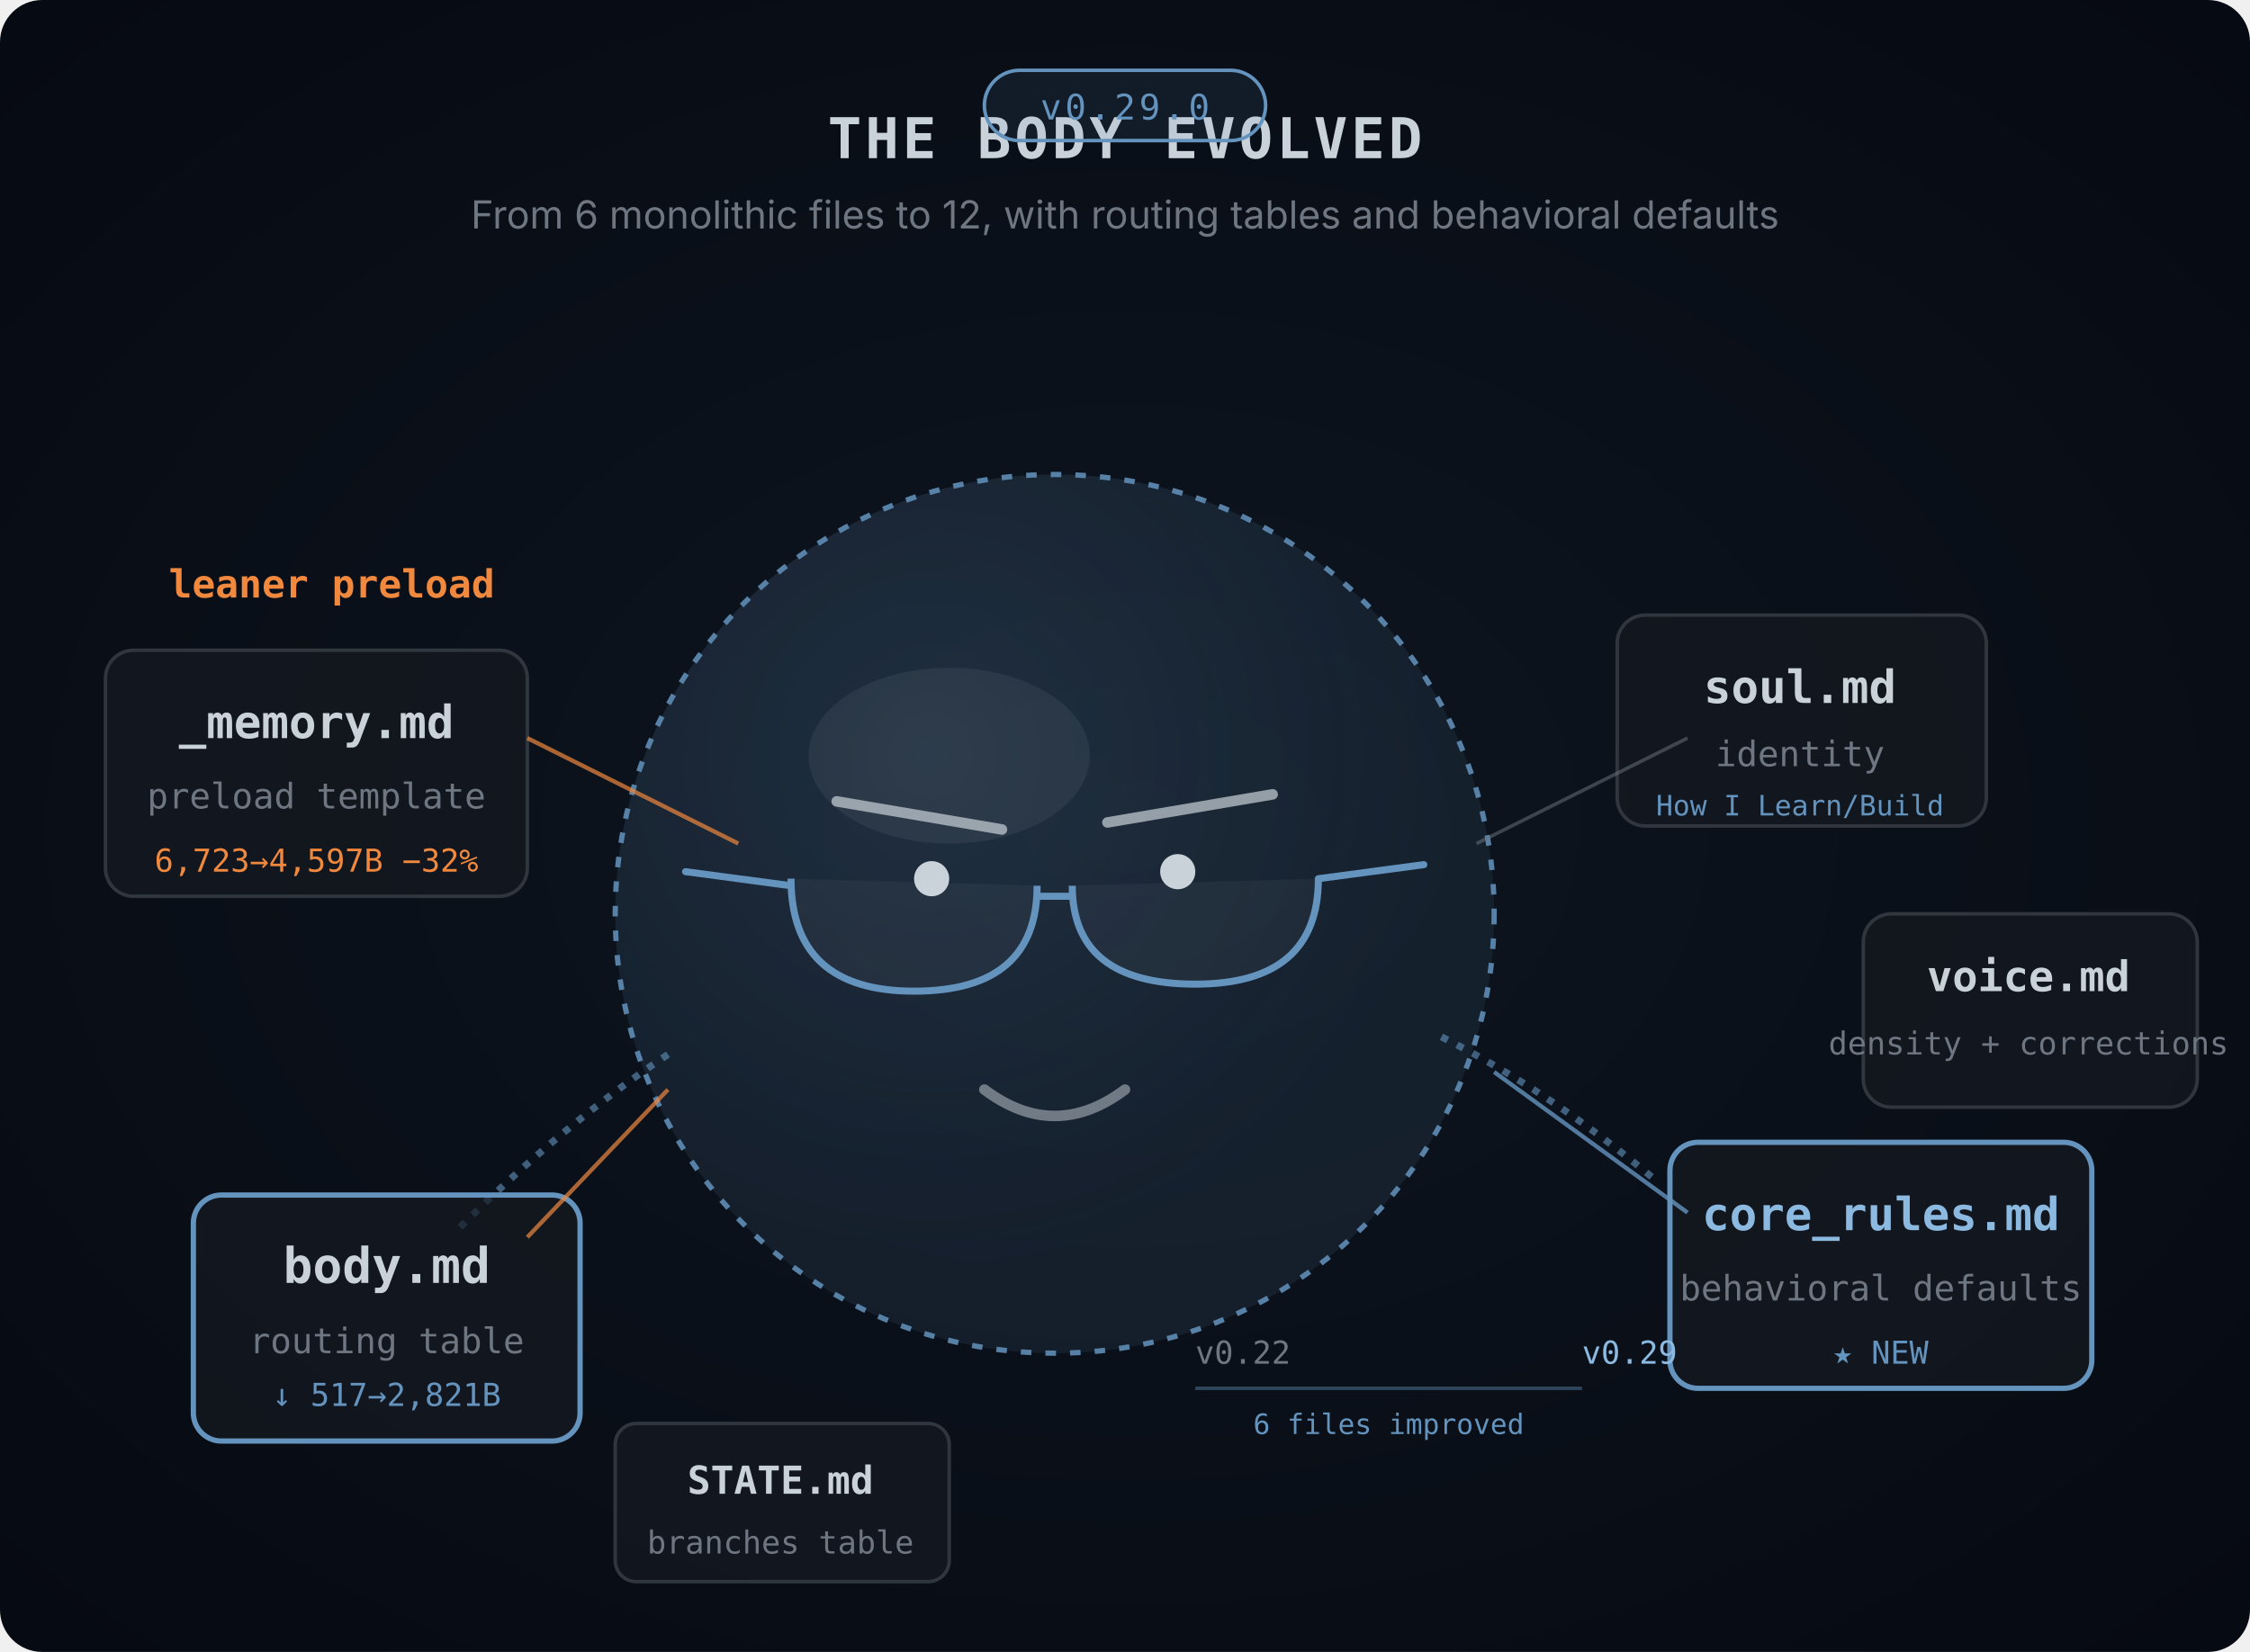
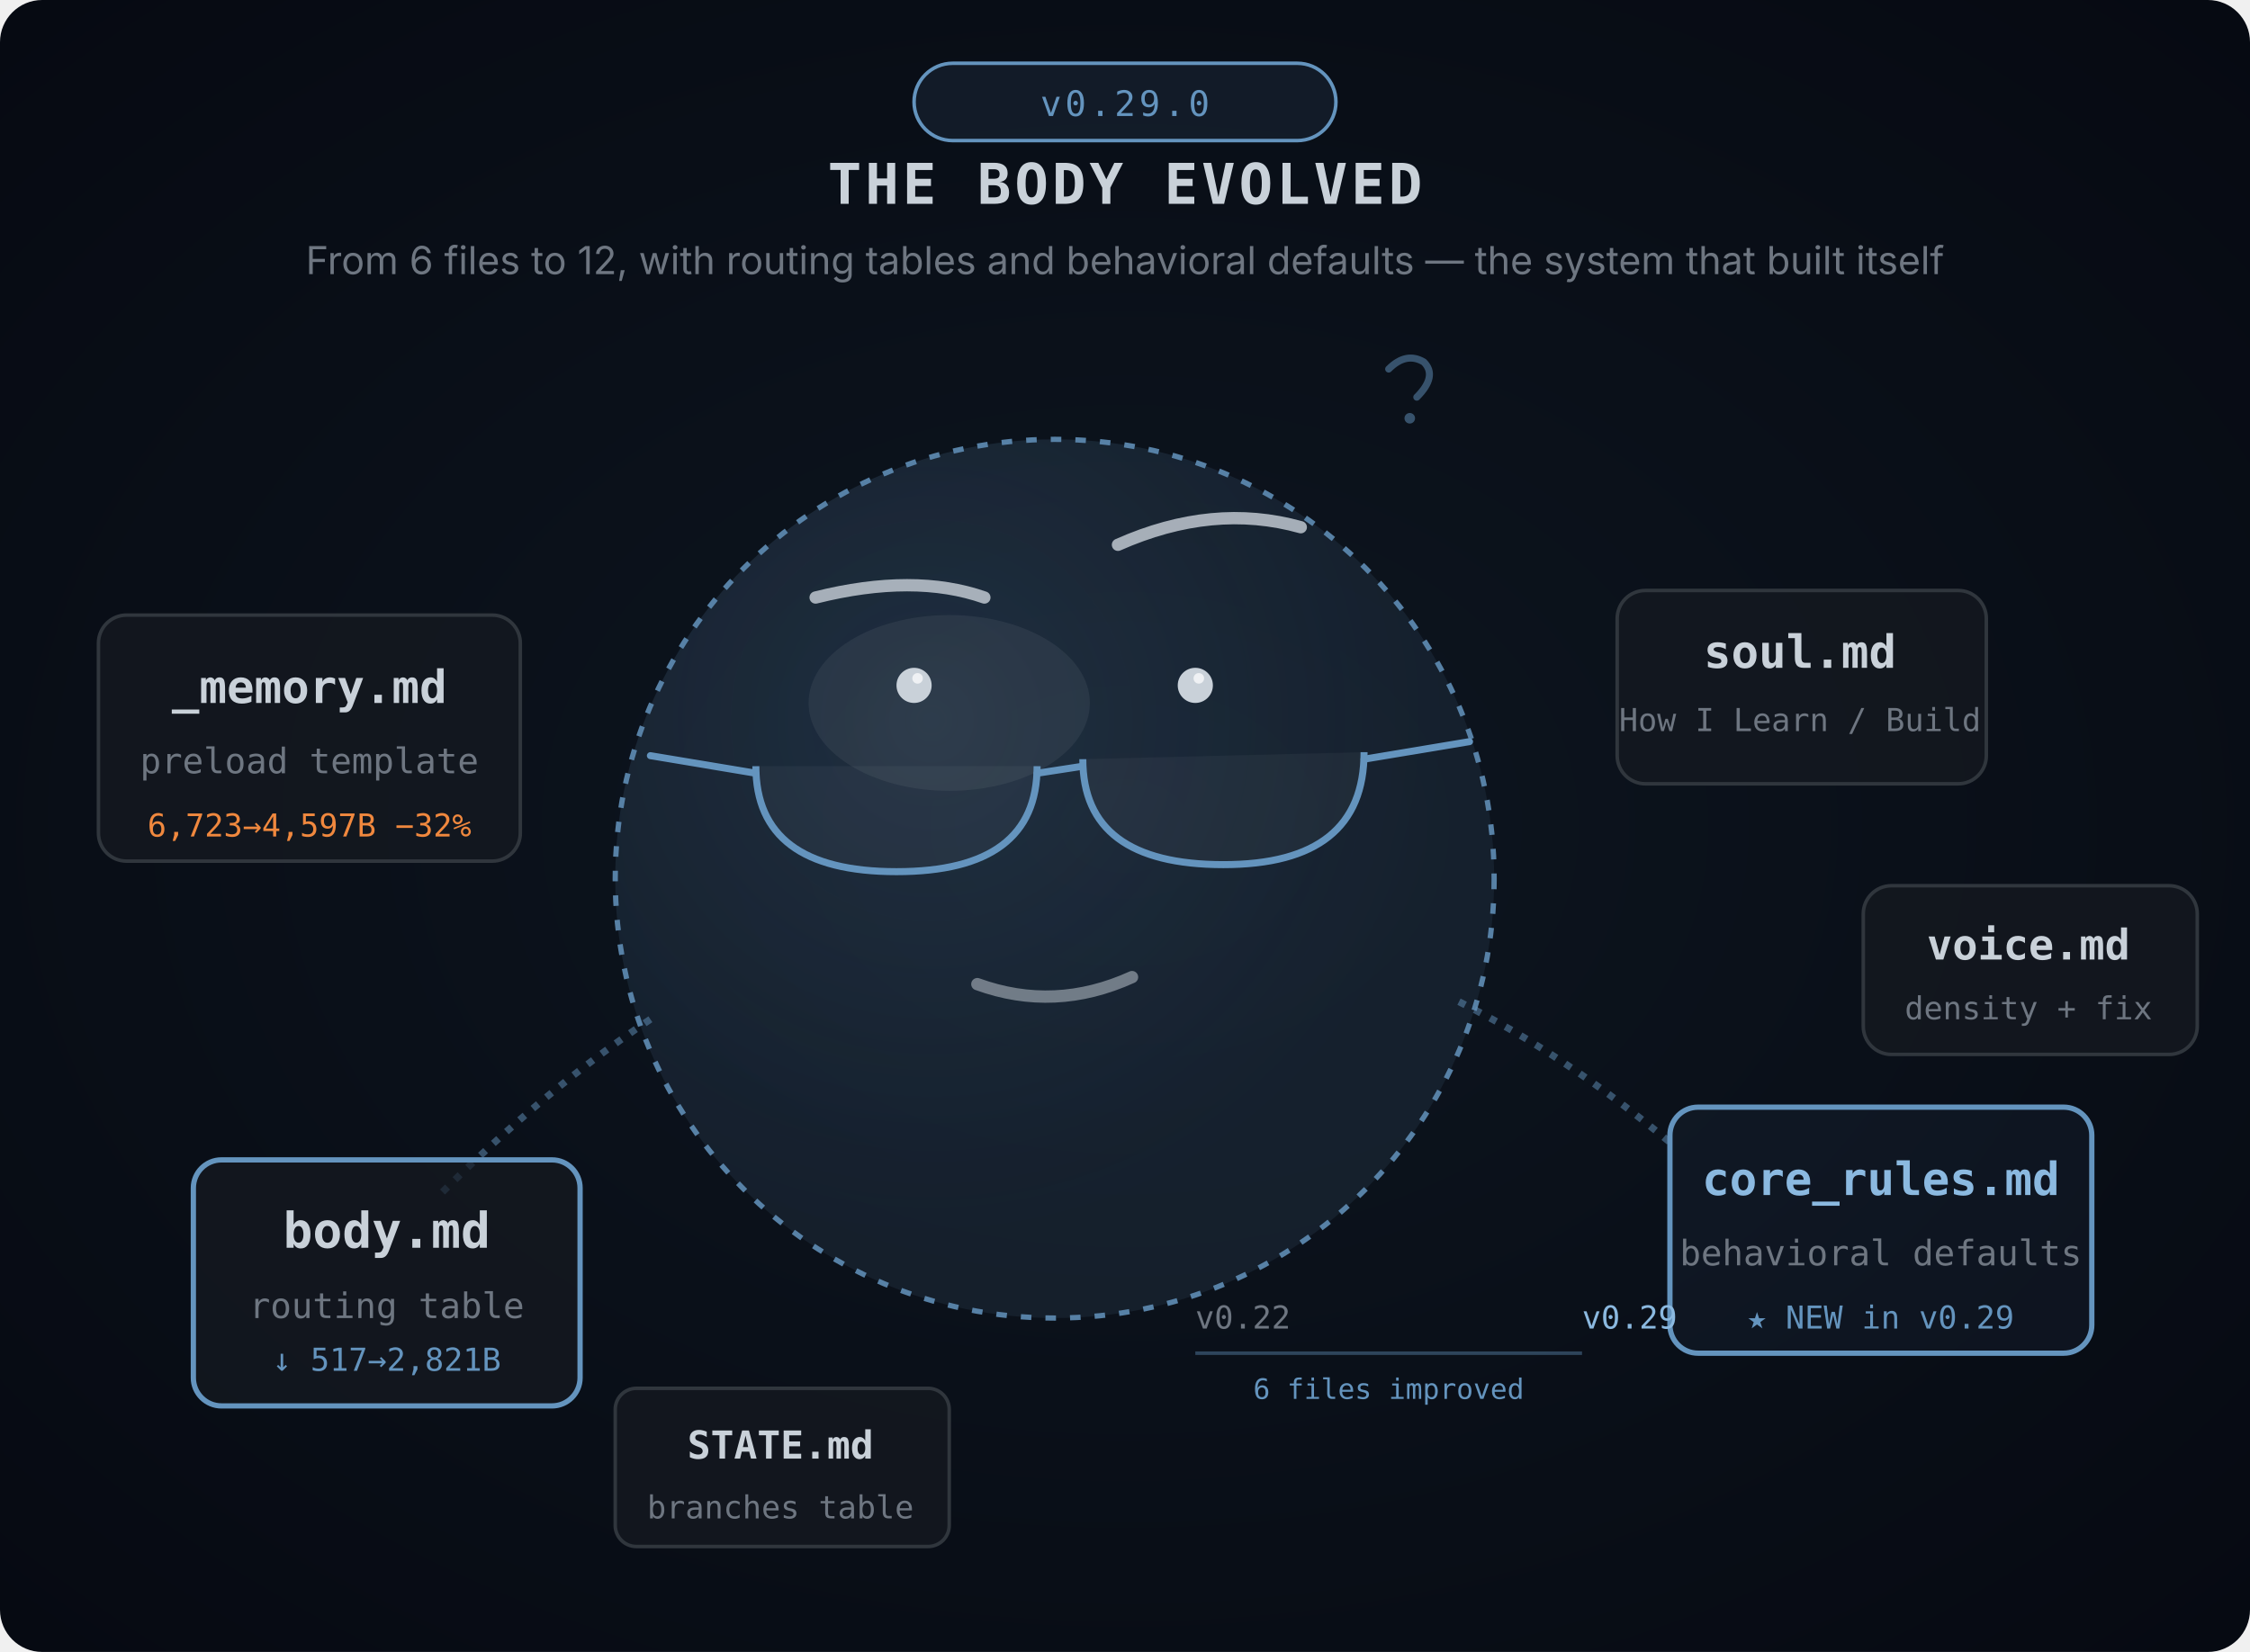
<svg xmlns="http://www.w3.org/2000/svg" viewBox="0 0 640 470" role="img" aria-hidden="true">
  <defs>
    <radialGradient id="bg-g" cx="50%" cy="50%" r="80%">
      <stop offset="0%" stop-color="#0e1620" />
      <stop offset="100%" stop-color="#050810" />
    </radialGradient>
    <radialGradient id="body-faint" cx="36%" cy="32%" r="58%">
      <stop offset="0%" stop-color="#3a5570" stop-opacity="0.5" />
      <stop offset="100%" stop-color="#2a3e54" stop-opacity="0.35" />
    </radialGradient>
-     <marker id="arrow" viewBox="0 0 10 10" refX="5" refY="5" markerWidth="6" markerHeight="6" orient="auto-start-reverse">
-       <path d="M 0 0 L 10 5 L 0 10 z" fill="#f0883e" opacity="0.85" />
-     </marker>
-     <marker id="arrow-blue" viewBox="0 0 10 10" refX="5" refY="5" markerWidth="6" markerHeight="6" orient="auto-start-reverse">
-       <path d="M 0 0 L 10 5 L 0 10 z" fill="#6494be" opacity="0.85" />
-     </marker>
  </defs>
  <rect width="640" height="470" fill="url(#bg-g)" rx="12" />
-   <circle cx="300" cy="260" r="125" fill="url(#body-faint)" stroke="#6494be" stroke-width="1.5" stroke-dasharray="3 4" opacity="0.85" />
-   <ellipse cx="270" cy="215" rx="40" ry="25" fill="white" opacity="0.06" />
-   <circle cx="265" cy="250" r="5" fill="#c9d1d9" />
-   <circle cx="335" cy="248" r="5" fill="#c9d1d9" />
-   <line x1="238" y1="228" x2="285" y2="236" stroke="#c9d1d9" stroke-width="3" stroke-linecap="round" opacity="0.7" />
-   <line x1="362" y1="226" x2="315" y2="234" stroke="#c9d1d9" stroke-width="3" stroke-linecap="round" opacity="0.7" />
-   <path d="M225 250 Q225 282 260 282 Q295 282 295 252" fill="rgba(255,255,255,0.04)" stroke="#6494be" stroke-width="2" />
-   <path d="M305 252 Q305 280 340 280 Q375 280 375 250" fill="rgba(255,255,255,0.04)" stroke="#6494be" stroke-width="2" />
-   <line x1="295" y1="255" x2="305" y2="255" stroke="#6494be" stroke-width="2" />
-   <line x1="225" y1="252" x2="195" y2="248" stroke="#6494be" stroke-width="2" stroke-linecap="round" />
-   <line x1="375" y1="250" x2="405" y2="246" stroke="#6494be" stroke-width="2" stroke-linecap="round" />
-   <path d="M280,310 Q300,325 320,310" fill="none" stroke="#c9d1d9" stroke-width="3" stroke-linecap="round" opacity="0.5" />
-   <path d="M190 300 Q160 320 130 350" fill="none" stroke="#6494be" stroke-width="2" stroke-dasharray="2 3" opacity="0.6" />
-   <path d="M410 295 Q440 310 470 335" fill="none" stroke="#6494be" stroke-width="2" stroke-dasharray="2 3" opacity="0.6" />
-   <rect x="55" y="340" width="110" height="70" rx="8" fill="rgba(22,27,34,0.7)" stroke="#6494be" stroke-width="1.5" />
-   <text x="110" y="365" text-anchor="middle" font-family="'SF Mono', monospace" font-size="14" fill="#c9d1d9" font-weight="600">body.md</text>
-   <text x="110" y="385" text-anchor="middle" font-family="'SF Mono', monospace" font-size="10" fill="#6e7681">routing table</text>
-   <text x="110" y="400" text-anchor="middle" font-family="'SF Mono', monospace" font-size="9" fill="#6494be">↓ 517→2,821B</text>
-   <rect x="475" y="325" width="120" height="70" rx="8" fill="rgba(22,27,34,0.7)" stroke="#6494be" stroke-width="1.5" />
-   <text x="535" y="350" text-anchor="middle" font-family="'SF Mono', monospace" font-size="13" fill="#8bb9e0" font-weight="600">core_rules.md</text>
-   <text x="535" y="370" text-anchor="middle" font-family="'SF Mono', monospace" font-size="10" fill="#6e7681">behavioral defaults</text>
-   <text x="535" y="388" text-anchor="middle" font-family="'SF Mono', monospace" font-size="9" fill="#6494be">★ NEW</text>
-   <rect x="30" y="185" width="120" height="70" rx="8" fill="rgba(22,27,34,0.7)" stroke="#30363d" stroke-width="1" />
-   <text x="90" y="210" text-anchor="middle" font-family="'SF Mono', monospace" font-size="13" fill="#c9d1d9" font-weight="600">_memory.md</text>
-   <text x="90" y="230" text-anchor="middle" font-family="'SF Mono', monospace" font-size="10" fill="#6e7681">preload template</text>
-   <text x="90" y="248" text-anchor="middle" font-family="'SF Mono', monospace" font-size="9" fill="#f0883e">6,723→4,597B −32%</text>
-   <rect x="460" y="175" width="105" height="60" rx="8" fill="rgba(22,27,34,0.7)" stroke="#30363d" stroke-width="1" />
-   <text x="512" y="200" text-anchor="middle" font-family="'SF Mono', monospace" font-size="13" fill="#c9d1d9" font-weight="600">soul.md</text>
-   <text x="512" y="218" text-anchor="middle" font-family="'SF Mono', monospace" font-size="10" fill="#6e7681">identity</text>
-   <text x="512" y="232" text-anchor="middle" font-family="'SF Mono', monospace" font-size="8" fill="#6494be">How I Learn/Build</text>
-   <rect x="530" y="260" width="95" height="55" rx="8" fill="rgba(22,27,34,0.7)" stroke="#30363d" stroke-width="1" />
-   <text x="577" y="282" text-anchor="middle" font-family="'SF Mono', monospace" font-size="12" fill="#c9d1d9" font-weight="600">voice.md</text>
-   <text x="577" y="300" text-anchor="middle" font-family="'SF Mono', monospace" font-size="9" fill="#6e7681">density + corrections</text>
-   <rect x="175" y="405" width="95" height="45" rx="6" fill="rgba(22,27,34,0.7)" stroke="#30363d" stroke-width="1" />
-   <text x="222" y="425" text-anchor="middle" font-family="'SF Mono', monospace" font-size="11" fill="#c9d1d9" font-weight="600">STATE.md</text>
-   <text x="222" y="442" text-anchor="middle" font-family="'SF Mono', monospace" font-size="9" fill="#6e7681">branches table</text>
-   <line x1="150" y1="210" x2="210" y2="240" stroke="#f0883e" stroke-width="1.2" opacity="0.7" />
-   <text x="48" y="170" font-family="'SF Mono', monospace" font-size="11" fill="#f0883e" font-weight="600">leaner preload</text>
-   <line x1="480" y1="210" x2="420" y2="240" stroke="#6e7681" stroke-width="1" opacity="0.5" />
-   <line x1="150" y1="352" x2="190" y2="310" stroke="#f0883e" stroke-width="1.2" opacity="0.7" />
-   <line x1="480" y1="345" x2="425" y2="305" stroke="#6494be" stroke-width="1.2" opacity="0.8" />
-   <line x1="340" y1="395" x2="450" y2="395" stroke="#6494be" stroke-width="1" opacity="0.4" />
-   <text x="340" y="388" font-family="'SF Mono', monospace" font-size="9" fill="#6e7681">v0.22</text>
-   <text x="450" y="388" font-family="'SF Mono', monospace" font-size="9" fill="#8bb9e0">v0.29</text>
-   <text x="395" y="408" text-anchor="middle" font-family="'SF Mono', monospace" font-size="8" fill="#6494be">6 files improved</text>
-   <text x="320" y="45" text-anchor="middle" font-family="'SF Mono', monospace" font-size="16" fill="#c9d1d9" font-weight="600" letter-spacing="1">THE BODY EVOLVED</text>
-   <text x="320" y="65" text-anchor="middle" font-family="-apple-system, sans-serif" font-size="11" fill="#6e7681">From 6 monolithic files to 12, with routing tables and behavioral defaults</text>
-   <rect x="280" y="20" width="80" height="20" rx="10" fill="rgba(100,148,190,0.1)" stroke="#6494be" stroke-width="1" />
-   <text x="320" y="34" text-anchor="middle" font-family="'SF Mono', monospace" font-size="10" fill="#6494be" letter-spacing="1">v0.29.0</text>
+   <circle cx="300" cy="250" r="125" fill="url(#body-faint)" stroke="#6494be" stroke-width="1.5" stroke-dasharray="3 4" opacity="0.85" />
+   <ellipse cx="270" cy="200" rx="40" ry="25" fill="white" opacity="0.06" />
+   <path d="M 232 170 Q 260 163 280 170" fill="none" stroke="#c9d1d9" stroke-width="3.5" stroke-linecap="round" opacity="0.8" />
+   <path d="M 318 155 Q 345 143 370 150" fill="none" stroke="#c9d1d9" stroke-width="3.5" stroke-linecap="round" opacity="0.8" />
+   <circle cx="260" cy="195" r="5" fill="#c9d1d9" />
+   <circle cx="261" cy="193" r="1.5" fill="white" opacity="0.7" />
+   <circle cx="340" cy="195" r="5" fill="#c9d1d9" />
+   <circle cx="341" cy="193" r="1.5" fill="white" opacity="0.7" />
+   <path d="M 215 218 Q 215 248 255 248 Q 295 248 295 218" fill="rgba(255,255,255,0.04)" stroke="#6494be" stroke-width="2" />\
+   <path d="M 308 216 Q 308 246 348 246 Q 388 246 388 214" fill="rgba(255,255,255,0.04)" stroke="#6494be" stroke-width="2" />
+   <line x1="295" y1="220" x2="308" y2="218" stroke="#6494be" stroke-width="2" stroke-linecap="round" />
+   <line x1="215" y1="220" x2="185" y2="215" stroke="#6494be" stroke-width="2" stroke-linecap="round" />
+   <line x1="388" y1="216" x2="418" y2="211" stroke="#6494be" stroke-width="2" stroke-linecap="round" />
+   <path d="M 278 280 Q 300 288 322 278" fill="none" stroke="#c9d1d9" stroke-width="3.5" stroke-linecap="round" opacity="0.5" />
+   <g transform="translate(395, 105)" opacity="0.5">
+     <path d="M 0 0 Q 5 -5 10 -2 Q 14 2 8 8" fill="none" stroke="#6494be" stroke-width="2" stroke-linecap="round" />
+     <circle cx="6" cy="14" r="1.5" fill="#6494be" />
+   </g>
+   <path d="M 185 290 Q 155 310 125 340" fill="none" stroke="#6494be" stroke-width="2" stroke-dasharray="2 3" opacity="0.5" />
+   <path d="M 415 285 Q 445 300 475 325" fill="none" stroke="#6494be" stroke-width="2" stroke-dasharray="2 3" opacity="0.5" />
+   <rect x="28" y="175" width="120" height="70" rx="8" fill="rgba(22,27,34,0.7)" stroke="#30363d" stroke-width="1" />
+   <text x="88" y="200" text-anchor="middle" font-family="'SF Mono', monospace" font-size="13" fill="#c9d1d9" font-weight="600">_memory.md</text>
+   <text x="88" y="220" text-anchor="middle" font-family="'SF Mono', monospace" font-size="10" fill="#6e7681">preload template</text>
+   <text x="88" y="238" text-anchor="middle" font-family="'SF Mono', monospace" font-size="9" fill="#f0883e">6,723→4,597B −32%</text>
+   <rect x="55" y="330" width="110" height="70" rx="8" fill="rgba(22,27,34,0.7)" stroke="#6494be" stroke-width="1.5" />
+   <text x="110" y="355" text-anchor="middle" font-family="'SF Mono', monospace" font-size="14" fill="#c9d1d9" font-weight="600">body.md</text>
+   <text x="110" y="375" text-anchor="middle" font-family="'SF Mono', monospace" font-size="10" fill="#6e7681">routing table</text>
+   <text x="110" y="390" text-anchor="middle" font-family="'SF Mono', monospace" font-size="9" fill="#6494be">↓ 517→2,821B</text>
+   <rect x="475" y="315" width="120" height="70" rx="8" fill="rgba(100,148,190,0.06)" stroke="#6494be" stroke-width="1.5" />
+   <text x="535" y="340" text-anchor="middle" font-family="'SF Mono', monospace" font-size="13" fill="#8bb9e0" font-weight="600">core_rules.md</text>
+   <text x="535" y="360" text-anchor="middle" font-family="'SF Mono', monospace" font-size="10" fill="#6e7681">behavioral defaults</text>
+   <text x="535" y="378" text-anchor="middle" font-family="'SF Mono', monospace" font-size="9" fill="#6494be">★ NEW in v0.29</text>
+   <rect x="460" y="168" width="105" height="55" rx="8" fill="rgba(22,27,34,0.7)" stroke="#30363d" stroke-width="1" />
+   <text x="512" y="190" text-anchor="middle" font-family="'SF Mono', monospace" font-size="13" fill="#c9d1d9" font-weight="600">soul.md</text>
+   <text x="512" y="208" text-anchor="middle" font-family="'SF Mono', monospace" font-size="9" fill="#6e7681">How I Learn / Build</text>
+   <rect x="530" y="252" width="95" height="48" rx="8" fill="rgba(22,27,34,0.7)" stroke="#30363d" stroke-width="1" />
+   <text x="577" y="273" text-anchor="middle" font-family="'SF Mono', monospace" font-size="12" fill="#c9d1d9" font-weight="600">voice.md</text>
+   <text x="577" y="290" text-anchor="middle" font-family="'SF Mono', monospace" font-size="9" fill="#6e7681">density + fix</text>
+   <rect x="175" y="395" width="95" height="45" rx="6" fill="rgba(22,27,34,0.7)" stroke="#30363d" stroke-width="1" />
+   <text x="222" y="415" text-anchor="middle" font-family="'SF Mono', monospace" font-size="11" fill="#c9d1d9" font-weight="600">STATE.md</text>
+   <text x="222" y="432" text-anchor="middle" font-family="'SF Mono', monospace" font-size="9" fill="#6e7681">branches table</text>
+   <line x1="340" y1="385" x2="450" y2="385" stroke="#6494be" stroke-width="1" opacity="0.4" />
+   <text x="340" y="378" font-family="'SF Mono', monospace" font-size="9" fill="#6e7681">v0.22</text>
+   <text x="450" y="378" font-family="'SF Mono', monospace" font-size="9" fill="#8bb9e0">v0.29</text>
+   <text x="395" y="398" text-anchor="middle" font-family="'SF Mono', monospace" font-size="8" fill="#6494be">6 files improved</text>
+   <rect x="260" y="18" width="120" height="22" rx="11" fill="rgba(100,148,190,0.1)" stroke="#6494be" stroke-width="1" />
+   <text x="320" y="33" text-anchor="middle" font-family="'SF Mono', monospace" font-size="10" fill="#6494be" letter-spacing="1">v0.29.0</text>
+   <text x="320" y="58" text-anchor="middle" font-family="'SF Mono', monospace" font-size="16" fill="#c9d1d9" font-weight="600" letter-spacing="1">THE BODY EVOLVED</text>
+   <text x="320" y="78" text-anchor="middle" font-family="-apple-system, sans-serif" font-size="11" fill="#6e7681">From 6 files to 12, with routing tables and behavioral defaults — the system that built itself</text>
</svg>
